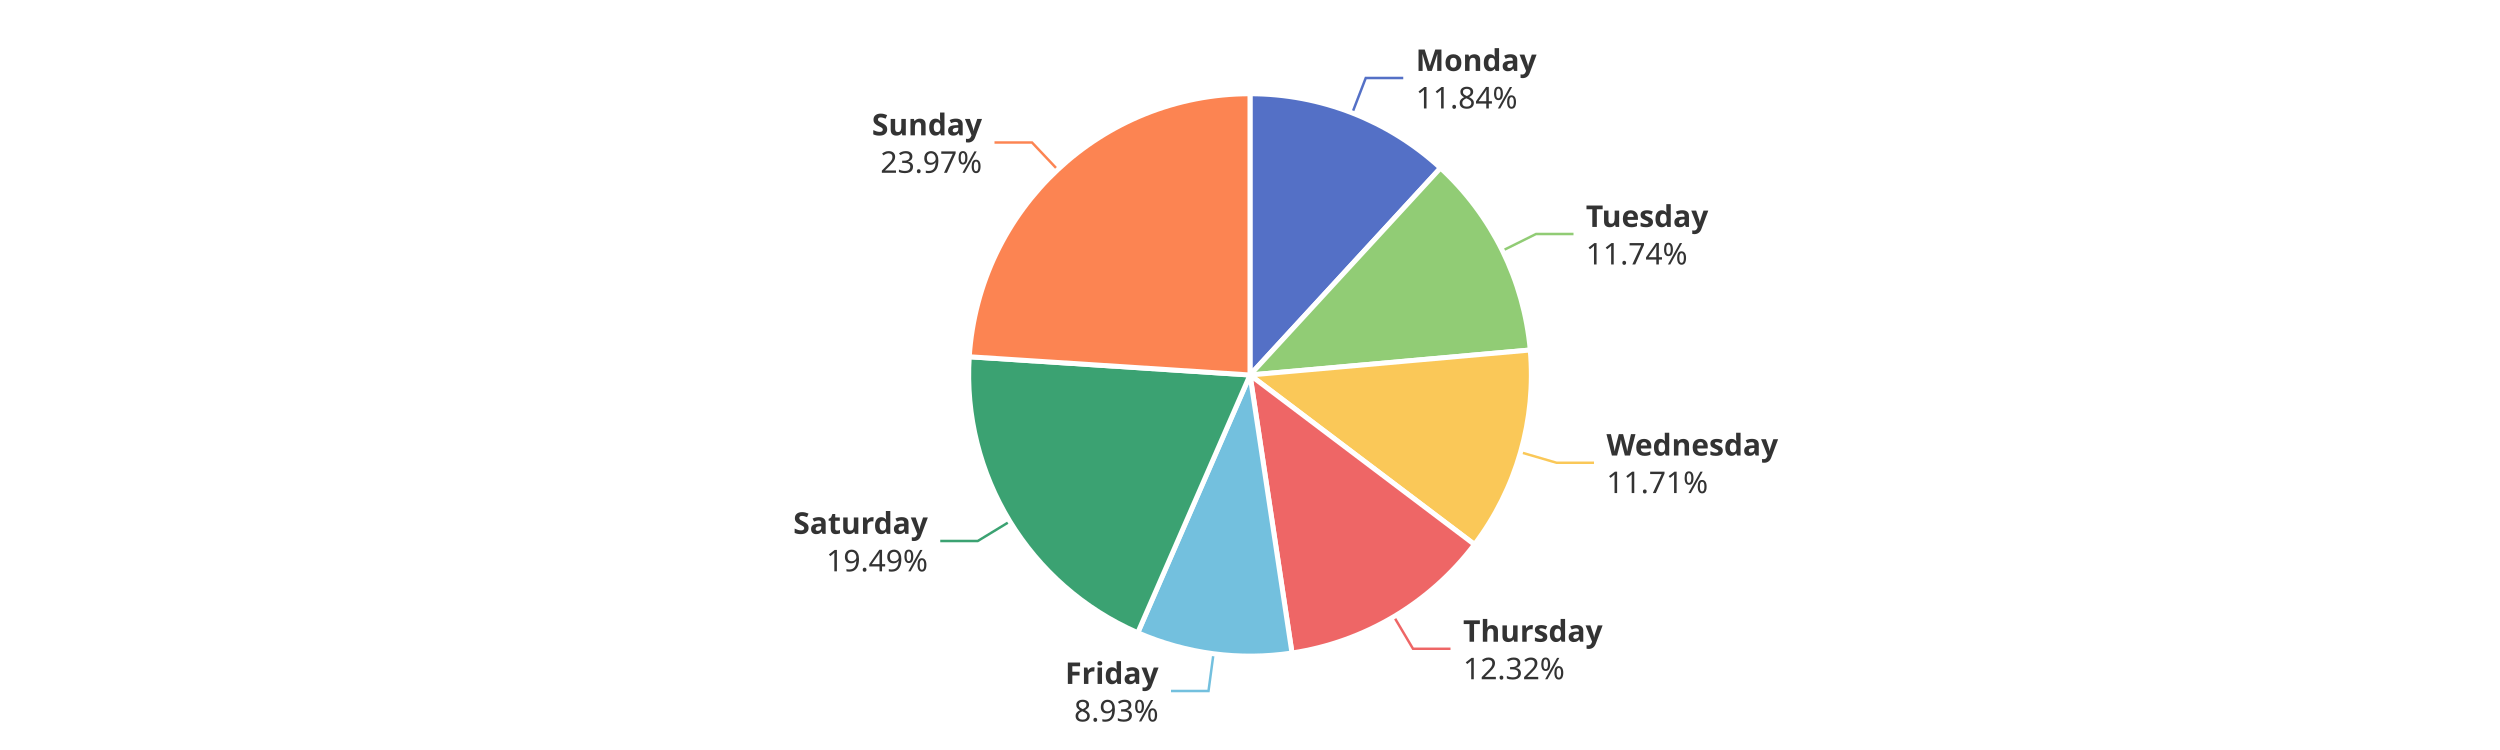
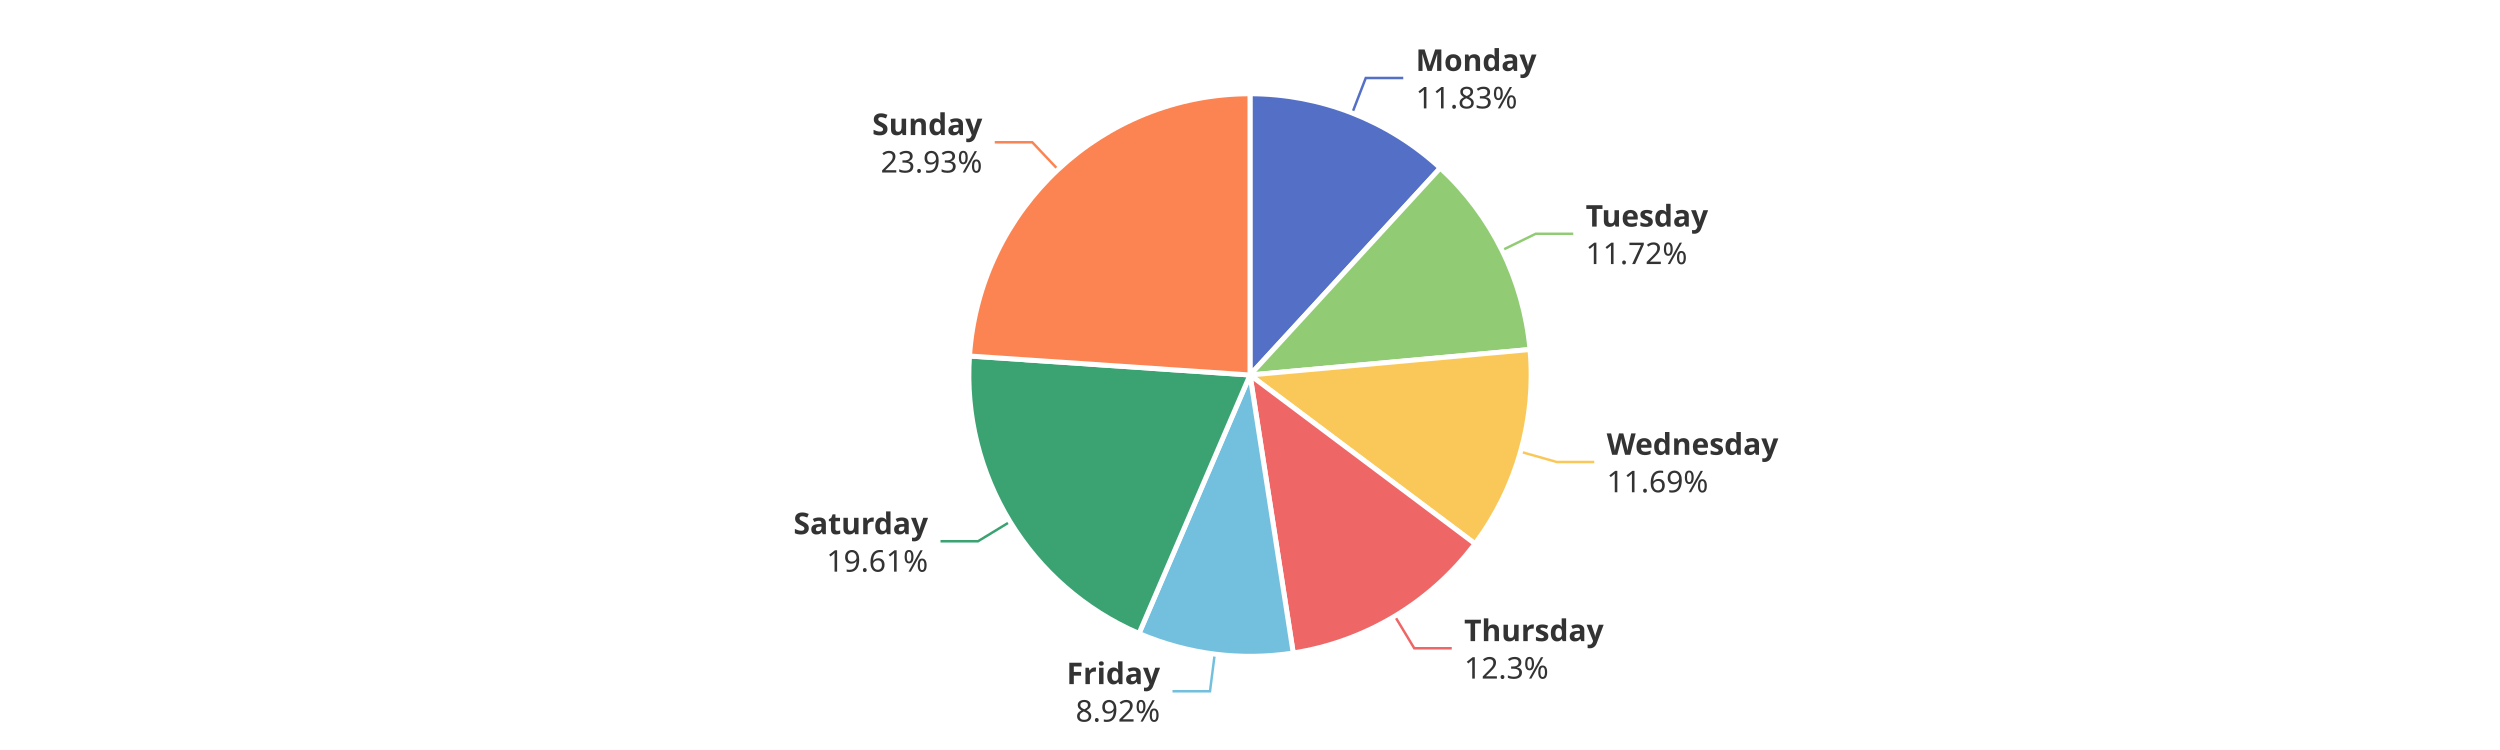
<svg xmlns="http://www.w3.org/2000/svg" width="1000" height="300" version="1.1" baseProfile="full" viewBox="0 0 1000 300">
  <rect width="1000" height="300" x="0" y="0" id="0" fill="#ffffff" />
  <polyline points="540.9 45.2 546.3 31.2 561.3 31.2" fill="none" stroke="#5470c6" />
-   <polyline points="600.9 100.3 614.4 93.6 629.4 93.6" fill="none" stroke="#91cc75" />
-   <polyline points="608.2 180.9 622.6 185.1 637.6 185.1" fill="none" stroke="#fac858" />
-   <polyline points="557.6 246.7 565.2 259.5 580.2 259.5" fill="none" stroke="#ee6666" />
-   <polyline points="485.4 261.5 483.4 276.4 468.4 276.4" fill="none" stroke="#73c0de" />
-   <polyline points="403.9 208.6 391.1 216.4 376.1 216.4" fill="none" stroke="#3ba272" />
-   <polyline points="423.1 67.9 412.8 57 397.8 57" fill="none" stroke="#fc8452" />
-   <path d="M500 37.5A112.5 112.5 0 0 1 576.2 67.2L500 150Z" fill="#5470c6" stroke="#fff" stroke-width="2" stroke-linejoin="round" />
-   <path d="M576.2 67.2A112.5 112.5 0 0 1 612.1 140L500 150Z" fill="#91cc75" stroke="#fff" stroke-width="2" stroke-linejoin="round" />
-   <path d="M612.1 140A112.5 112.5 0 0 1 589.8 217.8L500 150Z" fill="#fac858" stroke="#fff" stroke-width="2" stroke-linejoin="round" />
-   <path d="M589.8 217.8A112.5 112.5 0 0 1 516.8 261.2L500 150Z" fill="#ee6666" stroke="#fff" stroke-width="2" stroke-linejoin="round" />
-   <path d="M516.8 261.2A112.5 112.5 0 0 1 455.1 253.1L500 150Z" fill="#73c0de" stroke="#fff" stroke-width="2" stroke-linejoin="round" />
-   <path d="M455.1 253.1A112.5 112.5 0 0 1 387.7 142.7L500 150Z" fill="#3ba272" stroke="#fff" stroke-width="2" stroke-linejoin="round" />
-   <path d="M387.7 142.7A112.5 112.5 0 0 1 500 37.5L500 150Z" fill="#fc8452" stroke="#fff" stroke-width="2" stroke-linejoin="round" />
-   <path d="M0 -15l42.8 0l0 30l-42.8 0Z" transform="translate(566.3394 31.2191)" fill="none" />
-   <text dominant-baseline="central" text-anchor="start" style="font-size:12px;font-family:sans-serif;font-weight:bold;" y="-7.5" transform="translate(566.3394 31.2191)" fill="#333" stroke="rgb(255,255,255)" stroke-width="2" paint-order="stroke" stroke-miterlimit="2">Monday</text>
-   <text dominant-baseline="central" text-anchor="start" style="font-size:12px;font-family:sans-serif;" y="7.5" transform="translate(566.3394 31.2191)" fill="#333" stroke="rgb(255,255,255)" stroke-width="2" paint-order="stroke" stroke-miterlimit="2">11.84%</text>
-   <path d="M0 -15l46.2 0l0 30l-46.2 0Z" transform="translate(634.3572 93.6202)" fill="none" />
-   <text dominant-baseline="central" text-anchor="start" style="font-size:12px;font-family:sans-serif;font-weight:bold;" y="-7.5" transform="translate(634.3572 93.6202)" fill="#333" stroke="rgb(255,255,255)" stroke-width="2" paint-order="stroke" stroke-miterlimit="2">Tuesday</text>
-   <text dominant-baseline="central" text-anchor="start" style="font-size:12px;font-family:sans-serif;" y="7.5" transform="translate(634.3572 93.6202)" fill="#333" stroke="rgb(255,255,255)" stroke-width="2" paint-order="stroke" stroke-miterlimit="2">11.74%</text>
-   <path d="M0 -15l63.6 0l0 30l-63.6 0Z" transform="translate(642.5817 185.071)" fill="none" />
-   <text dominant-baseline="central" text-anchor="start" style="font-size:12px;font-family:sans-serif;font-weight:bold;" y="-7.5" transform="translate(642.5817 185.071)" fill="#333" stroke="rgb(255,255,255)" stroke-width="2" paint-order="stroke" stroke-miterlimit="2">Wednesday</text>
-   <text dominant-baseline="central" text-anchor="start" style="font-size:12px;font-family:sans-serif;" y="7.5" transform="translate(642.5817 185.071)" fill="#333" stroke="rgb(255,255,255)" stroke-width="2" paint-order="stroke" stroke-miterlimit="2">11.71%</text>
-   <path d="M0 -15l50.2 0l0 30l-50.2 0Z" transform="translate(585.2472 259.5402)" fill="none" />
-   <text dominant-baseline="central" text-anchor="start" style="font-size:12px;font-family:sans-serif;font-weight:bold;" y="-7.5" transform="translate(585.2472 259.5402)" fill="#333" stroke="rgb(255,255,255)" stroke-width="2" paint-order="stroke" stroke-miterlimit="2">Thursday</text>
-   <text dominant-baseline="central" text-anchor="start" style="font-size:12px;font-family:sans-serif;" y="7.5" transform="translate(585.2472 259.5402)" fill="#333" stroke="rgb(255,255,255)" stroke-width="2" paint-order="stroke" stroke-miterlimit="2">12.32%</text>
-   <path d="M-34.2 -15l34.2 0l0 30l-34.2 0Z" transform="translate(463.4241 276.4179)" fill="none" />
-   <text dominant-baseline="central" text-anchor="end" style="font-size:12px;font-family:sans-serif;font-weight:bold;" y="-7.5" transform="translate(463.4241 276.4179)" fill="#333" stroke="rgb(255,255,255)" stroke-width="2" paint-order="stroke" stroke-miterlimit="2">Friday</text>
-   <text dominant-baseline="central" text-anchor="end" style="font-size:12px;font-family:sans-serif;" y="7.5" transform="translate(463.4241 276.4179)" fill="#333" stroke="rgb(255,255,255)" stroke-width="2" paint-order="stroke" stroke-miterlimit="2">8.93%</text>
-   <path d="M-48.2 -15l48.2 0l0 30l-48.2 0Z" transform="translate(371.1421 216.3793)" fill="none" />
-   <text dominant-baseline="central" text-anchor="end" style="font-size:12px;font-family:sans-serif;font-weight:bold;" y="-7.5" transform="translate(371.1421 216.3793)" fill="#333" stroke="rgb(255,255,255)" stroke-width="2" paint-order="stroke" stroke-miterlimit="2">Saturday</text>
-   <text dominant-baseline="central" text-anchor="end" style="font-size:12px;font-family:sans-serif;" y="7.5" transform="translate(371.1421 216.3793)" fill="#333" stroke="rgb(255,255,255)" stroke-width="2" paint-order="stroke" stroke-miterlimit="2">19.49%</text>
-   <path d="M-40.9 -15l40.9 0l0 30l-40.9 0Z" transform="translate(392.8079 56.9743)" fill="none" />
-   <text dominant-baseline="central" text-anchor="end" style="font-size:12px;font-family:sans-serif;font-weight:bold;" y="-7.5" transform="translate(392.8079 56.9743)" fill="#333" stroke="rgb(255,255,255)" stroke-width="2" paint-order="stroke" stroke-miterlimit="2">Sunday</text>
-   <text dominant-baseline="central" text-anchor="end" style="font-size:12px;font-family:sans-serif;" y="7.5" transform="translate(392.8079 56.9743)" fill="#333" stroke="rgb(255,255,255)" stroke-width="2" paint-order="stroke" stroke-miterlimit="2">23.97%</text>
+   <polyline points="600.8 100.1 614.3 93.5 629.3 93.5" fill="none" stroke="#91cc75" />
+   <polyline points="608.2 180.7 622.7 184.8 637.7 184.8" fill="none" stroke="#fac858" />
+   <polyline points="557.9 246.4 565.7 259.3 580.7 259.3" fill="none" stroke="#ee6666" />
+   <polyline points="485.9 261.6 484 276.5 469 276.5" fill="none" stroke="#73c0de" />
+   <polyline points="404 208.7 391.2 216.5 376.2 216.5" fill="none" stroke="#3ba272" />
+   <polyline points="423.2 67.8 412.9 56.9 397.9 56.9" fill="none" stroke="#fc8452" />
+   <path d="M500 37.5A112.5 112.5 0 0 1 576.1 67.2L500 150Z" fill="#5470c6" stroke="#fff" stroke-width="2" stroke-linejoin="round" />
+   <path d="M576.1 67.2A112.5 112.5 0 0 1 612 139.8L500 150Z" fill="#91cc75" stroke="#fff" stroke-width="2" stroke-linejoin="round" />
+   <path d="M612 139.8A112.5 112.5 0 0 1 590 217.5L500 150Z" fill="#fac858" stroke="#fff" stroke-width="2" stroke-linejoin="round" />
+   <path d="M590 217.5A112.5 112.5 0 0 1 517.3 261.2L500 150Z" fill="#ee6666" stroke="#fff" stroke-width="2" stroke-linejoin="round" />
+   <path d="M517.3 261.2A112.5 112.5 0 0 1 455.6 253.4L500 150Z" fill="#73c0de" stroke="#fff" stroke-width="2" stroke-linejoin="round" />
+   <path d="M455.6 253.4A112.5 112.5 0 0 1 387.8 142.4L500 150Z" fill="#3ba272" stroke="#fff" stroke-width="2" stroke-linejoin="round" />
+   <path d="M387.8 142.4A112.5 112.5 0 0 1 500 37.5L500 150Z" fill="#fc8452" stroke="#fff" stroke-width="2" stroke-linejoin="round" />
+   <path d="M0 -15l42.8 0l0 30l-42.8 0Z" transform="translate(566.3021 31.2045)" fill="none" />
+   <text dominant-baseline="central" text-anchor="start" style="font-size:12px;font-family:sans-serif;font-weight:bold;" y="-7.5" transform="translate(566.3021 31.2045)" fill="#333" stroke="rgb(255,255,255)" stroke-width="2" paint-order="stroke" stroke-miterlimit="2">Monday</text>
+   <text dominant-baseline="central" text-anchor="start" style="font-size:12px;font-family:sans-serif;" y="7.5" transform="translate(566.3021 31.2045)" fill="#333" stroke="rgb(255,255,255)" stroke-width="2" paint-order="stroke" stroke-miterlimit="2">11.83%</text>
+   <path d="M0 -15l46.2 0l0 30l-46.2 0Z" transform="translate(634.2862 93.4765)" fill="none" />
+   <text dominant-baseline="central" text-anchor="start" style="font-size:12px;font-family:sans-serif;font-weight:bold;" y="-7.5" transform="translate(634.2862 93.4765)" fill="#333" stroke="rgb(255,255,255)" stroke-width="2" paint-order="stroke" stroke-miterlimit="2">Tuesday</text>
+   <text dominant-baseline="central" text-anchor="start" style="font-size:12px;font-family:sans-serif;" y="7.5" transform="translate(634.2862 93.4765)" fill="#333" stroke="rgb(255,255,255)" stroke-width="2" paint-order="stroke" stroke-miterlimit="2">11.72%</text>
+   <path d="M0 -15l63.6 0l0 30l-63.6 0Z" transform="translate(642.6695 184.7628)" fill="none" />
+   <text dominant-baseline="central" text-anchor="start" style="font-size:12px;font-family:sans-serif;font-weight:bold;" y="-7.5" transform="translate(642.6695 184.7628)" fill="#333" stroke="rgb(255,255,255)" stroke-width="2" paint-order="stroke" stroke-miterlimit="2">Wednesday</text>
+   <text dominant-baseline="central" text-anchor="start" style="font-size:12px;font-family:sans-serif;" y="7.5" transform="translate(642.6695 184.7628)" fill="#333" stroke="rgb(255,255,255)" stroke-width="2" paint-order="stroke" stroke-miterlimit="2">11.69%</text>
+   <path d="M0 -15l50.2 0l0 30l-50.2 0Z" transform="translate(585.6597 259.2934)" fill="none" />
+   <text dominant-baseline="central" text-anchor="start" style="font-size:12px;font-family:sans-serif;font-weight:bold;" y="-7.5" transform="translate(585.6597 259.2934)" fill="#333" stroke="rgb(255,255,255)" stroke-width="2" paint-order="stroke" stroke-miterlimit="2">Thursday</text>
+   <text dominant-baseline="central" text-anchor="start" style="font-size:12px;font-family:sans-serif;" y="7.5" transform="translate(585.6597 259.2934)" fill="#333" stroke="rgb(255,255,255)" stroke-width="2" paint-order="stroke" stroke-miterlimit="2">12.3%</text>
+   <path d="M-34.2 -15l34.2 0l0 30l-34.2 0Z" transform="translate(464.02 276.4946)" fill="none" />
+   <text dominant-baseline="central" text-anchor="end" style="font-size:12px;font-family:sans-serif;font-weight:bold;" y="-7.5" transform="translate(464.02 276.4946)" fill="#333" stroke="rgb(255,255,255)" stroke-width="2" paint-order="stroke" stroke-miterlimit="2">Friday</text>
+   <text dominant-baseline="central" text-anchor="end" style="font-size:12px;font-family:sans-serif;" y="7.5" transform="translate(464.02 276.4946)" fill="#333" stroke="rgb(255,255,255)" stroke-width="2" paint-order="stroke" stroke-miterlimit="2">8.92%</text>
+   <path d="M-48.2 -15l48.2 0l0 30l-48.2 0Z" transform="translate(371.2256 216.5161)" fill="none" />
+   <text dominant-baseline="central" text-anchor="end" style="font-size:12px;font-family:sans-serif;font-weight:bold;" y="-7.5" transform="translate(371.2256 216.5161)" fill="#333" stroke="rgb(255,255,255)" stroke-width="2" paint-order="stroke" stroke-miterlimit="2">Saturday</text>
+   <text dominant-baseline="central" text-anchor="end" style="font-size:12px;font-family:sans-serif;" y="7.5" transform="translate(371.2256 216.5161)" fill="#333" stroke="rgb(255,255,255)" stroke-width="2" paint-order="stroke" stroke-miterlimit="2">19.61%</text>
+   <path d="M-40.9 -15l40.9 0l0 30l-40.9 0Z" transform="translate(392.9248 56.8648)" fill="none" />
+   <text dominant-baseline="central" text-anchor="end" style="font-size:12px;font-family:sans-serif;font-weight:bold;" y="-7.5" transform="translate(392.9248 56.8648)" fill="#333" stroke="rgb(255,255,255)" stroke-width="2" paint-order="stroke" stroke-miterlimit="2">Sunday</text>
+   <text dominant-baseline="central" text-anchor="end" style="font-size:12px;font-family:sans-serif;" y="7.5" transform="translate(392.9248 56.8648)" fill="#333" stroke="rgb(255,255,255)" stroke-width="2" paint-order="stroke" stroke-miterlimit="2">23.93%</text>
</svg>
